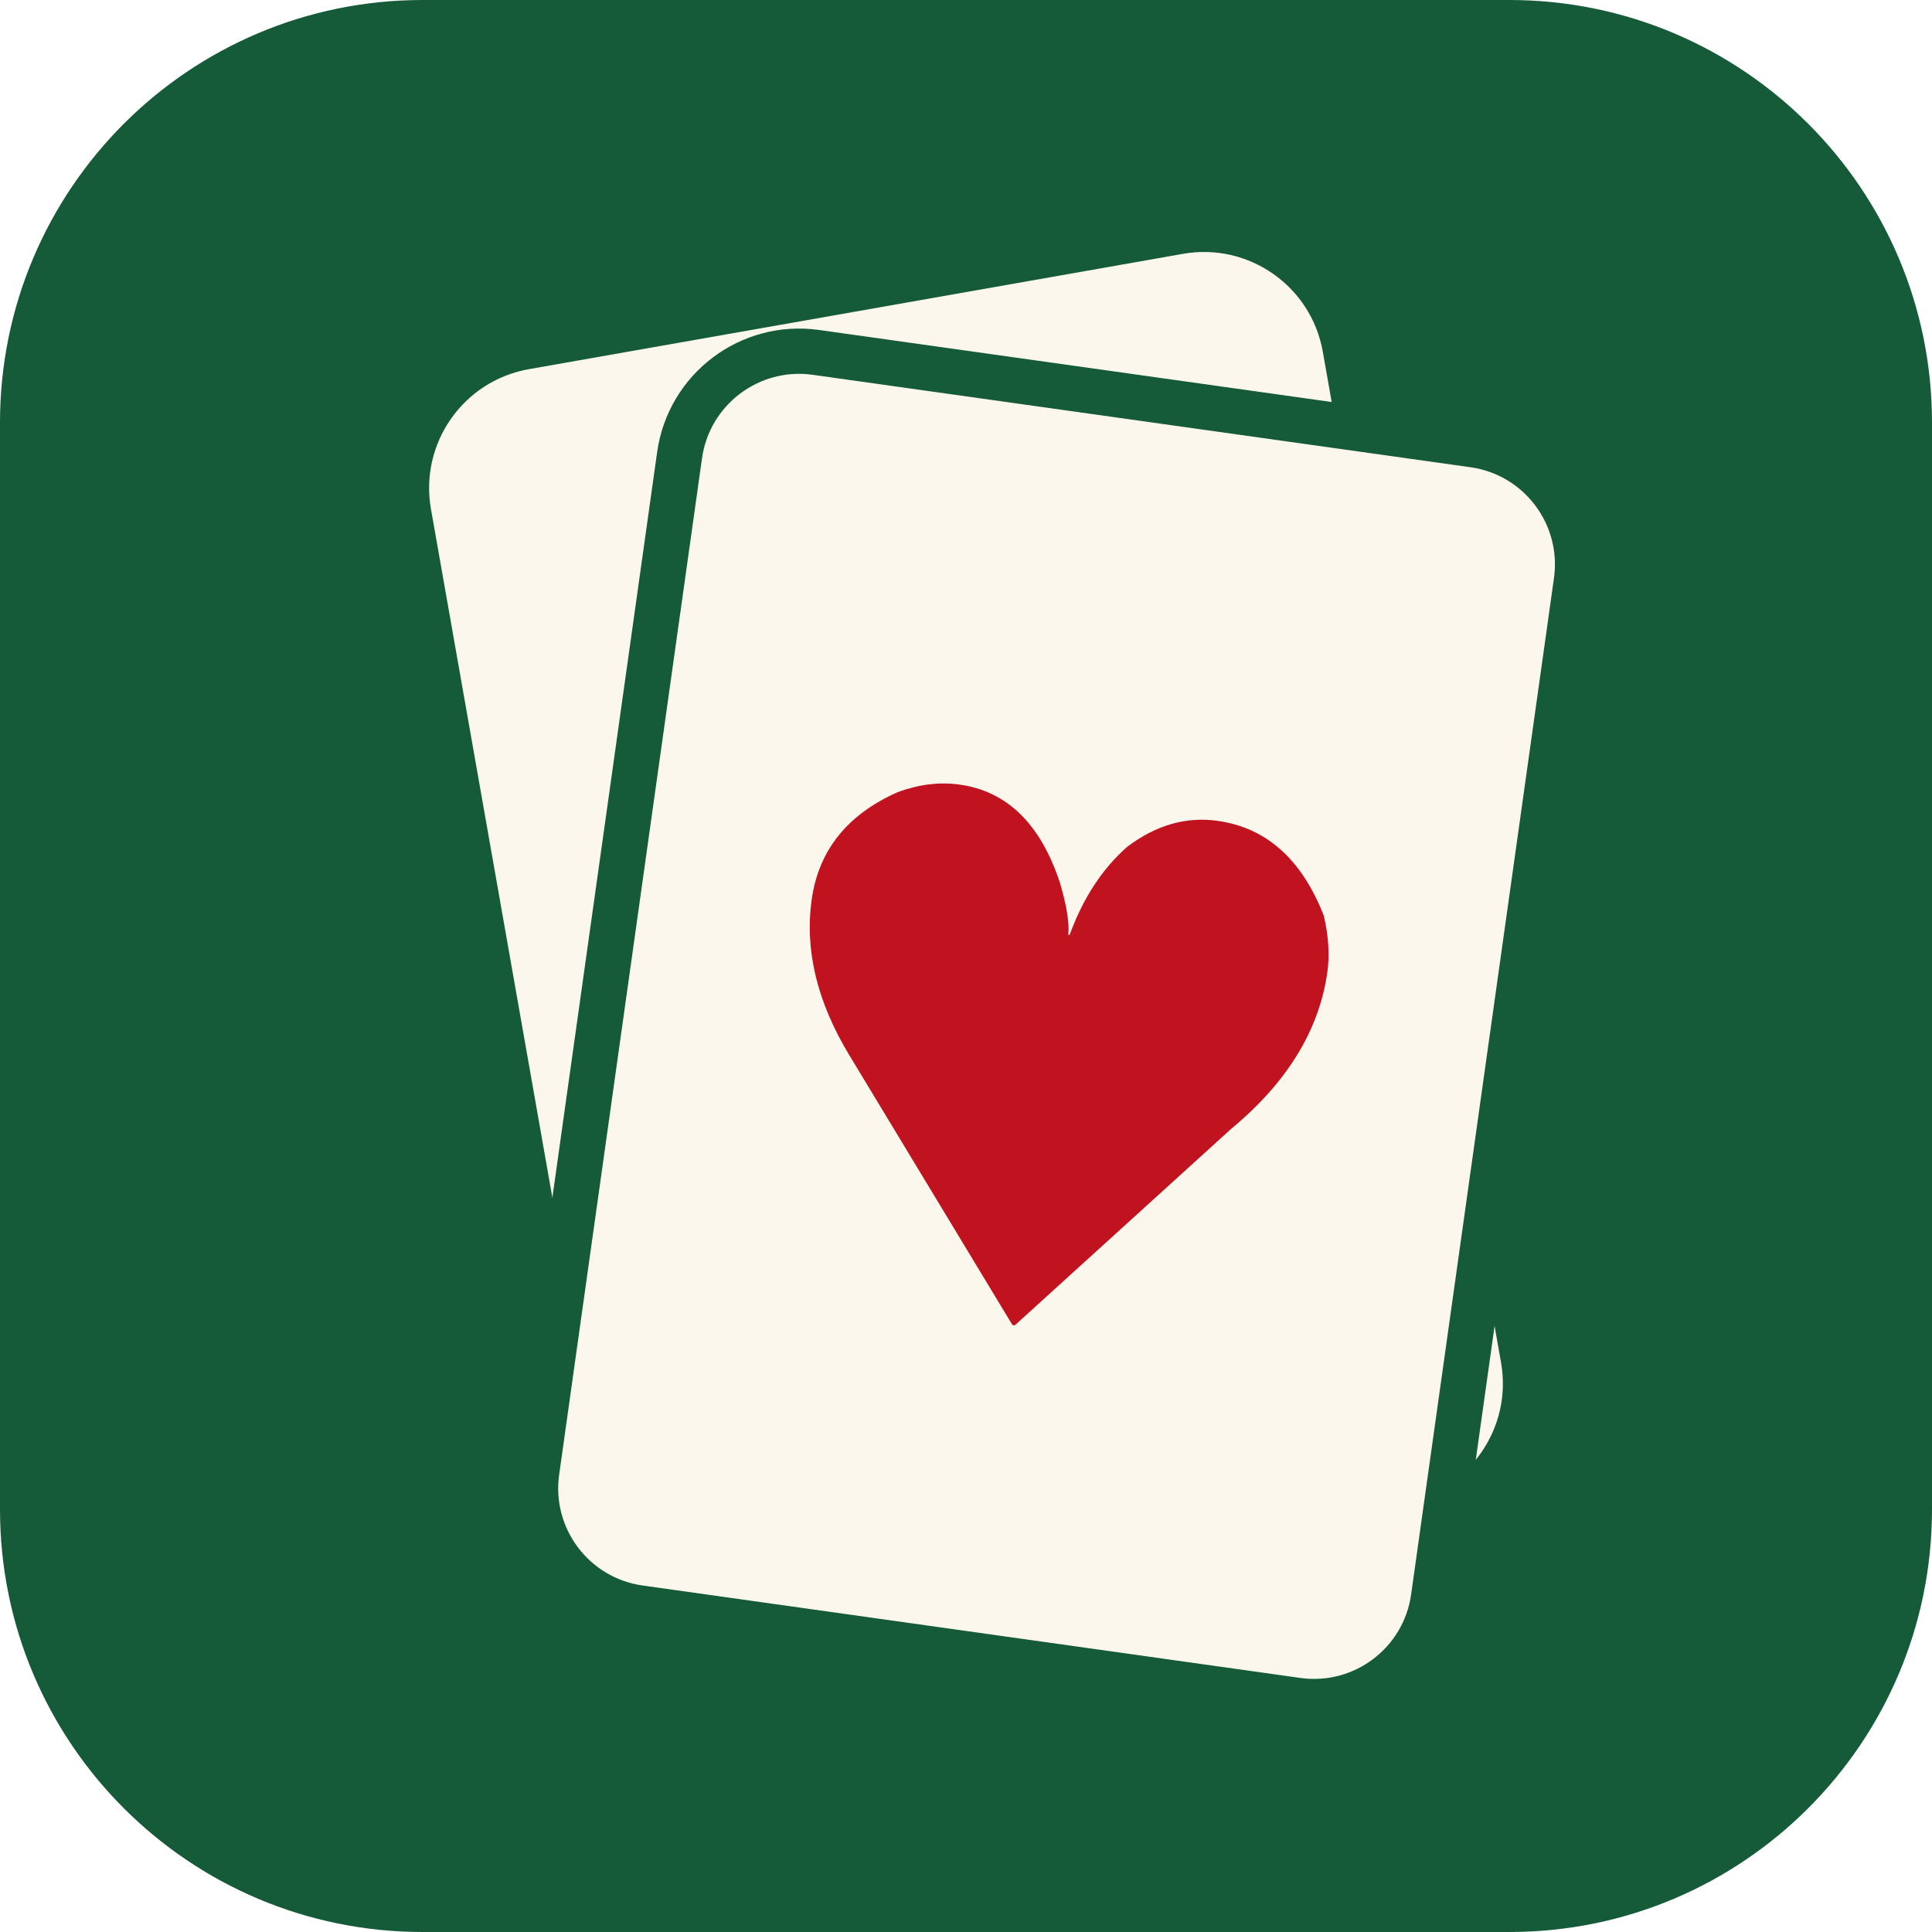
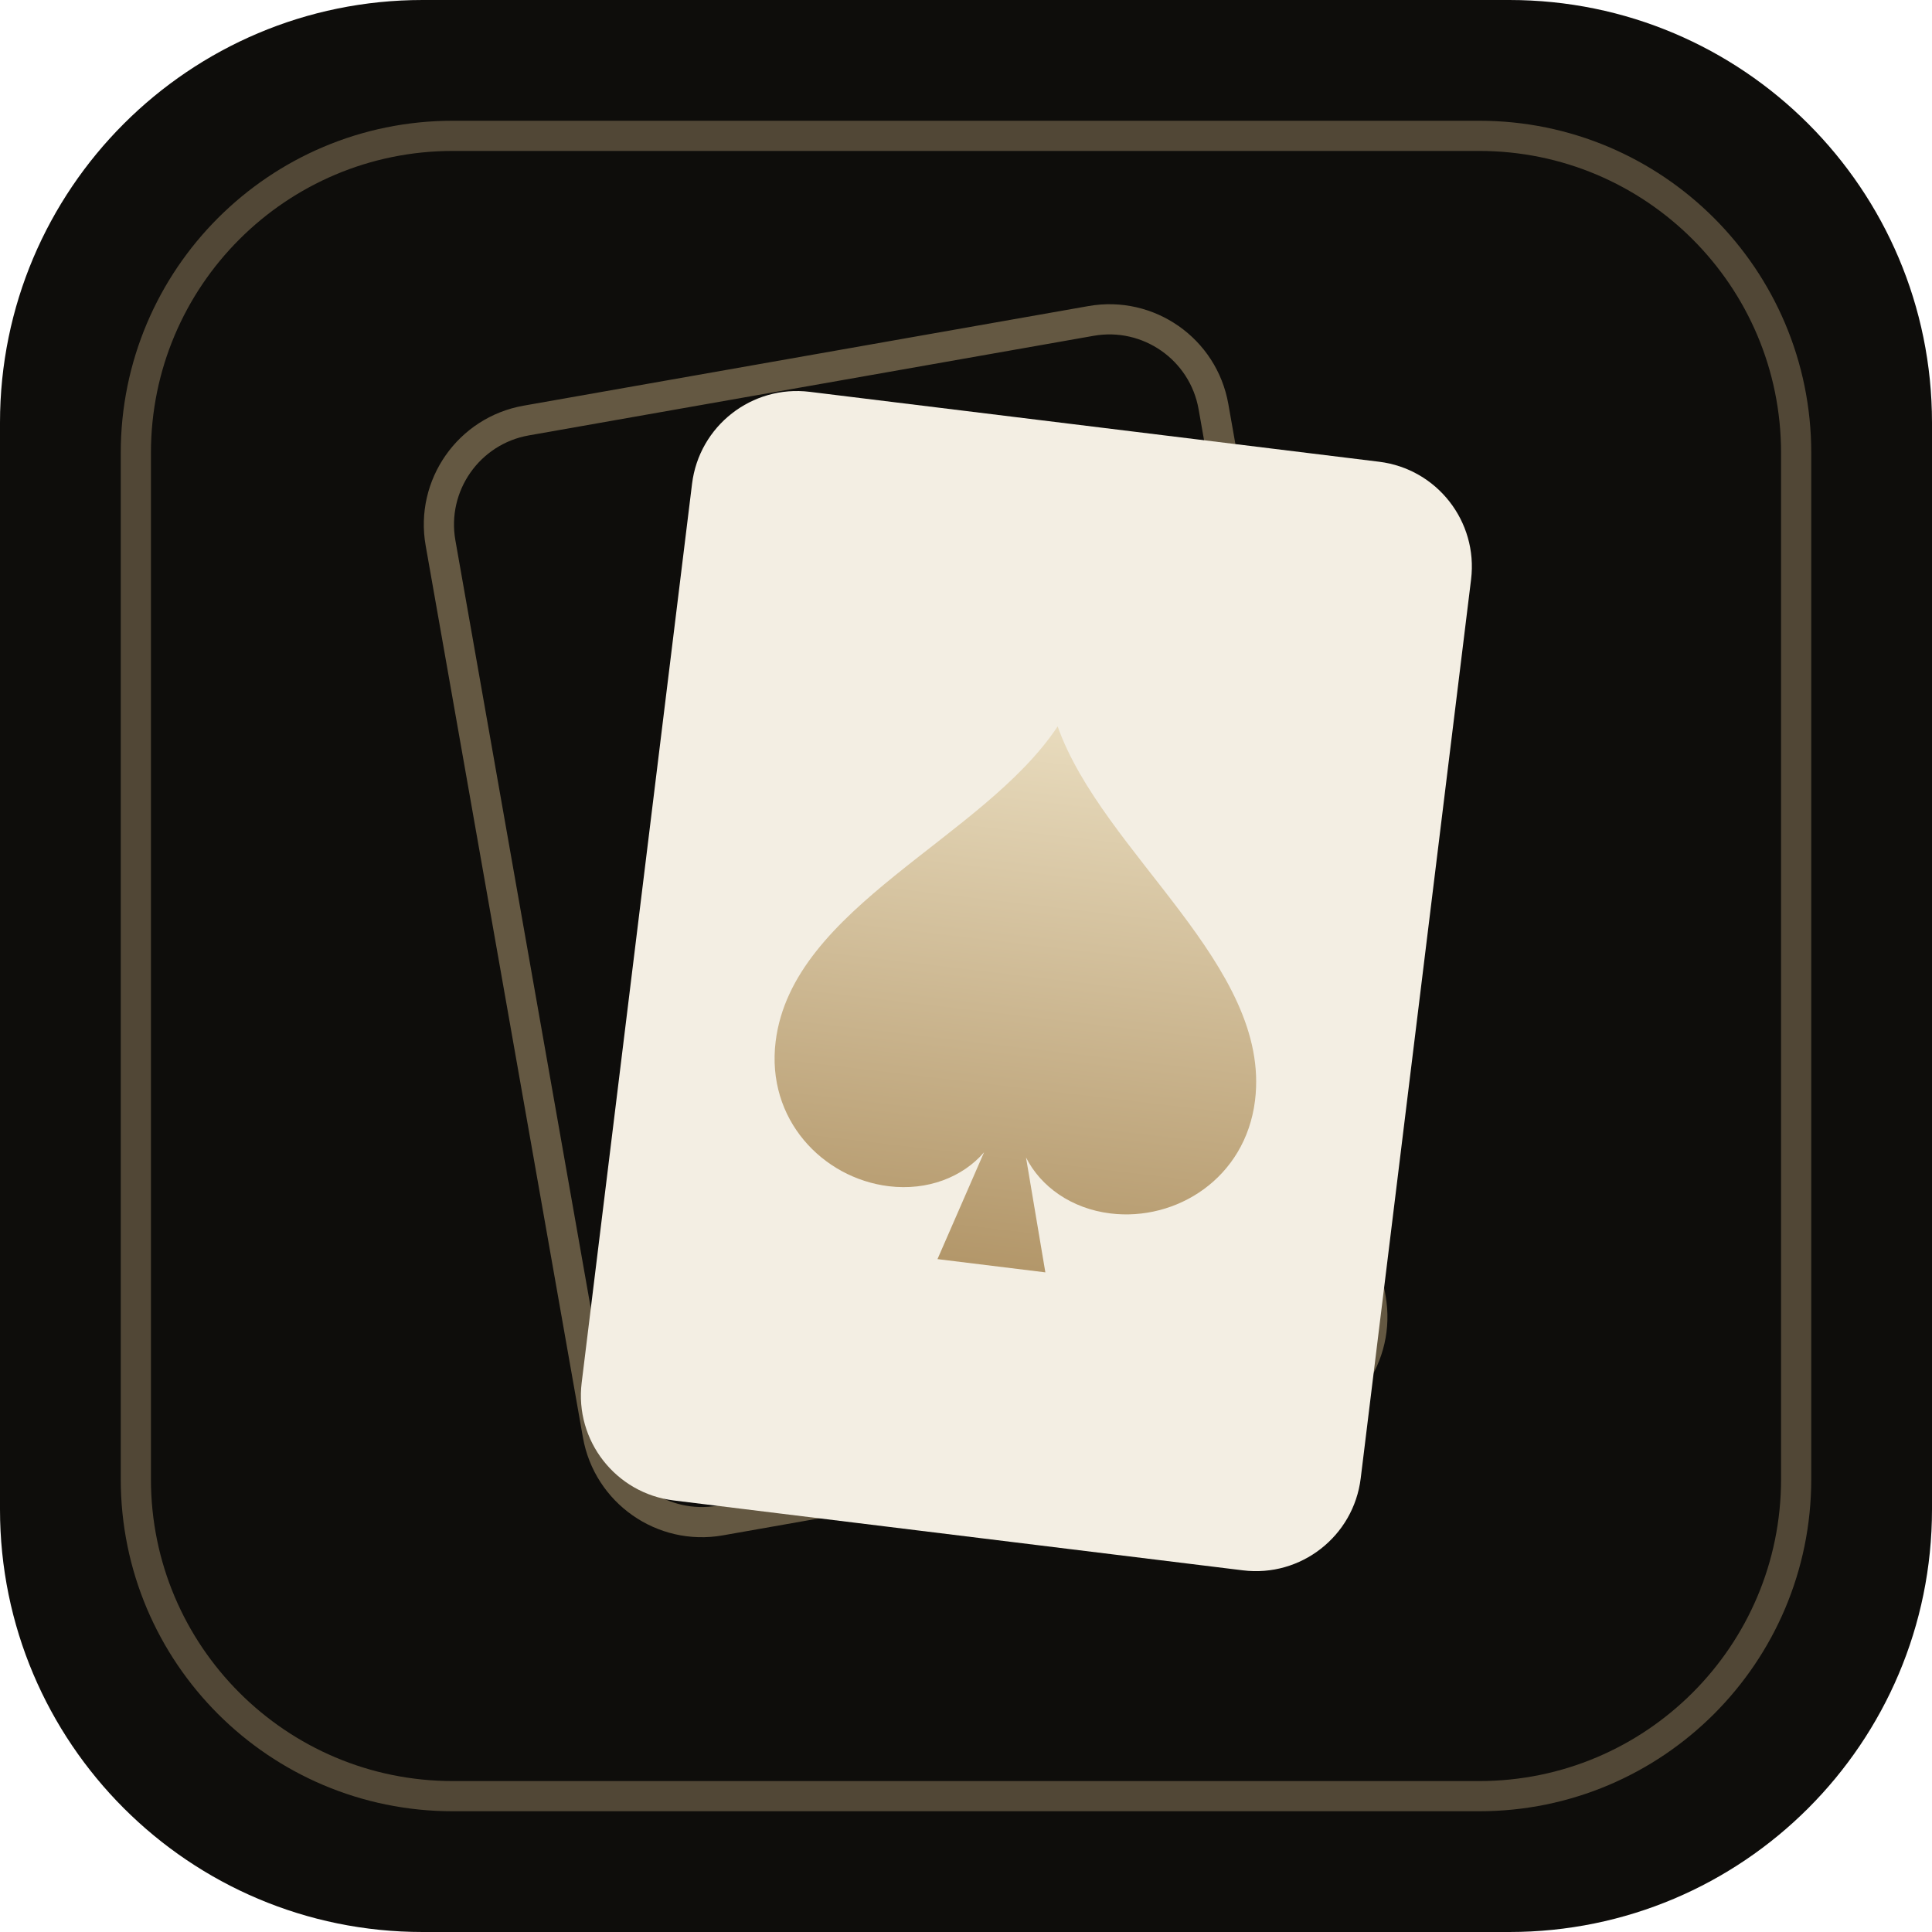
<svg xmlns="http://www.w3.org/2000/svg" viewBox="0 0 64 64">
-   <rect width="64" height="64" rx="14" fill="#155a39" />
-   <rect x="17" y="10" width="30" height="42" rx="4" fill="#fbf7ec" transform="rotate(-10 32 31)" />
-   <rect x="20" y="13" width="30" height="42" rx="4" fill="#fbf7ec" stroke="#155a39" stroke-width="1.5" transform="rotate(8 35 34)" />
-   <text x="35" y="44" font-family="Georgia, serif" font-size="24" fill="#c1121f" text-anchor="middle" transform="rotate(8 35 34)">♥</text>
+   <defs>
+     <linearGradient id="g" x1="0" y1="0" x2="0" y2="1">
+       <stop offset="0" stop-color="#e8dbbd" />
+       <stop offset="1" stop-color="#b3976a" />
+     </linearGradient>
+   </defs>
+   <rect width="64" height="64" rx="14" fill="#0e0d0b" />
+   <rect x="4.5" y="4.5" width="55" height="55" rx="10.5" fill="none" stroke="#cdb487" stroke-opacity=".35" />
+   <rect x="17" y="12" width="26" height="37" rx="3.5" fill="none" stroke="#cdb487" stroke-opacity=".45" transform="rotate(-10 30 30.5)" />
+   <rect x="21" y="14" width="26" height="37" rx="3.5" fill="#f3eee3" transform="rotate(7 34 32.5)" />
+   <path transform="rotate(7 34 32.5) translate(34 33)" d="M0-9C-2-5-8-2-8 2.5c0 2.6 2.1 4.3 4.3 4.3 1.3 0 2.4-.6 3-1.5L-1.8 9h3.6L.7 5.3c.6.9 1.7 1.5 3 1.5 2.2 0 4.3-1.7 4.3-4.3C8-2 2-5 0-9z" fill="url(#g)" />
</svg>
